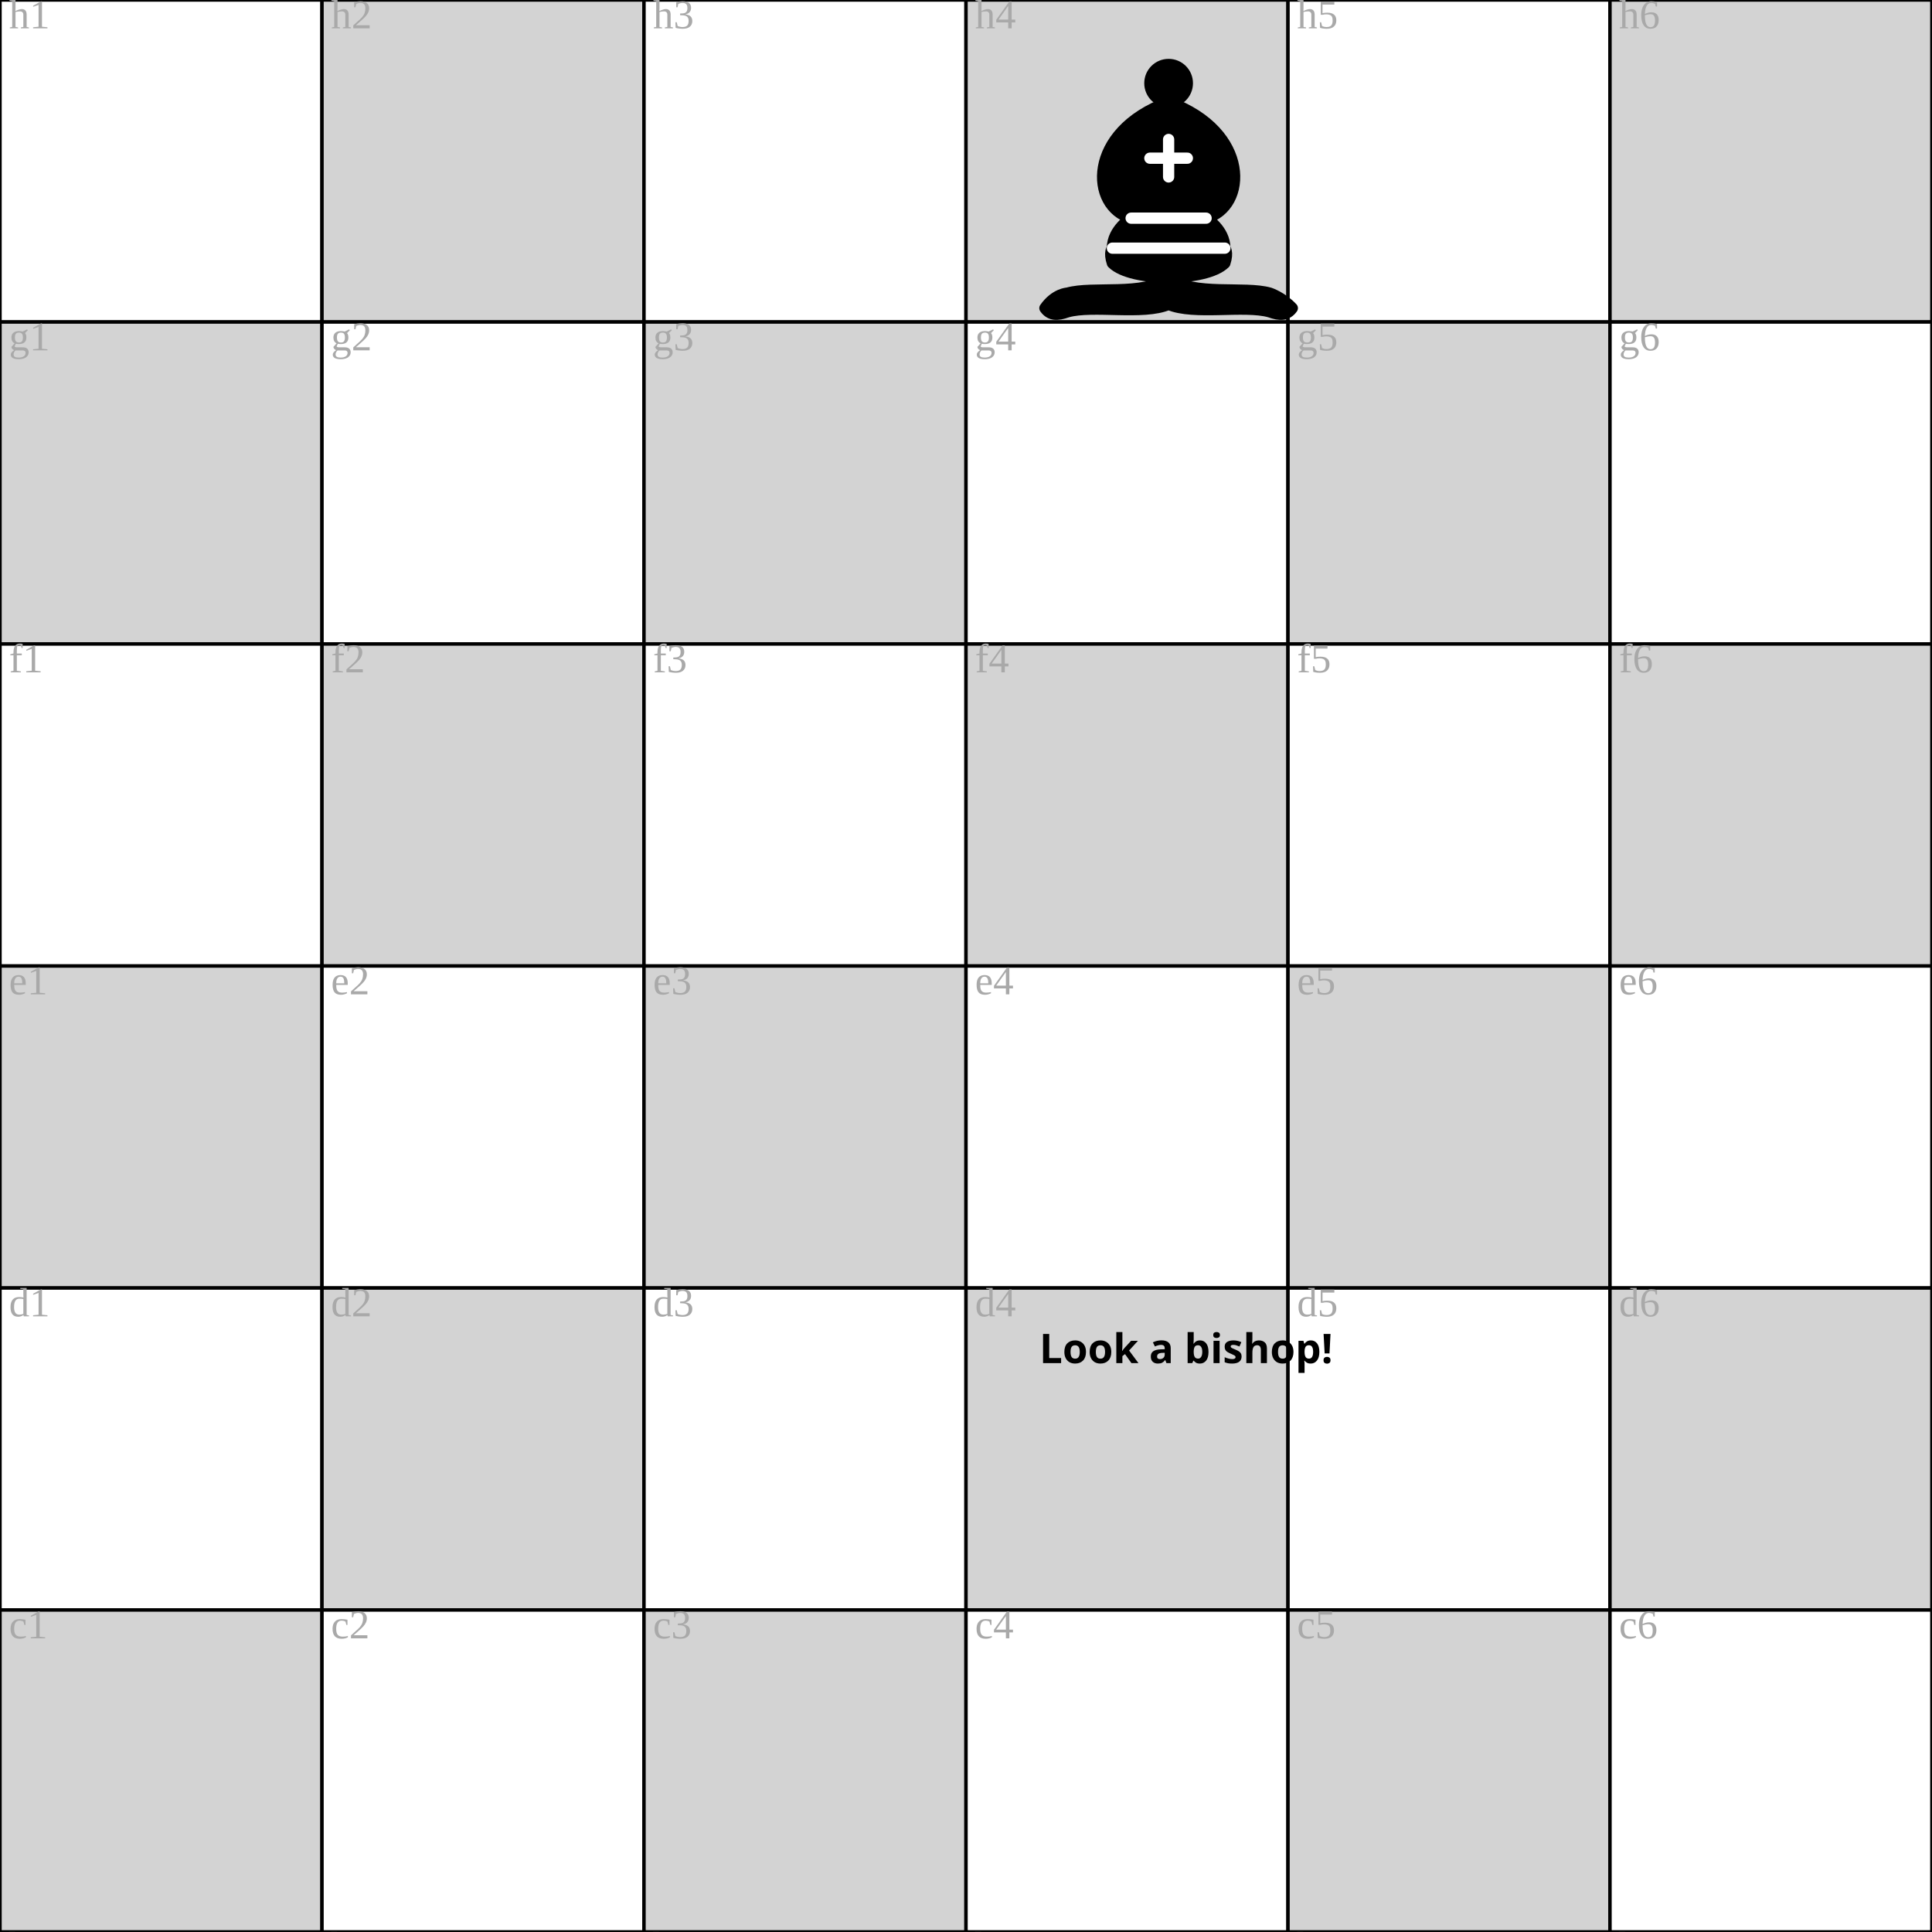
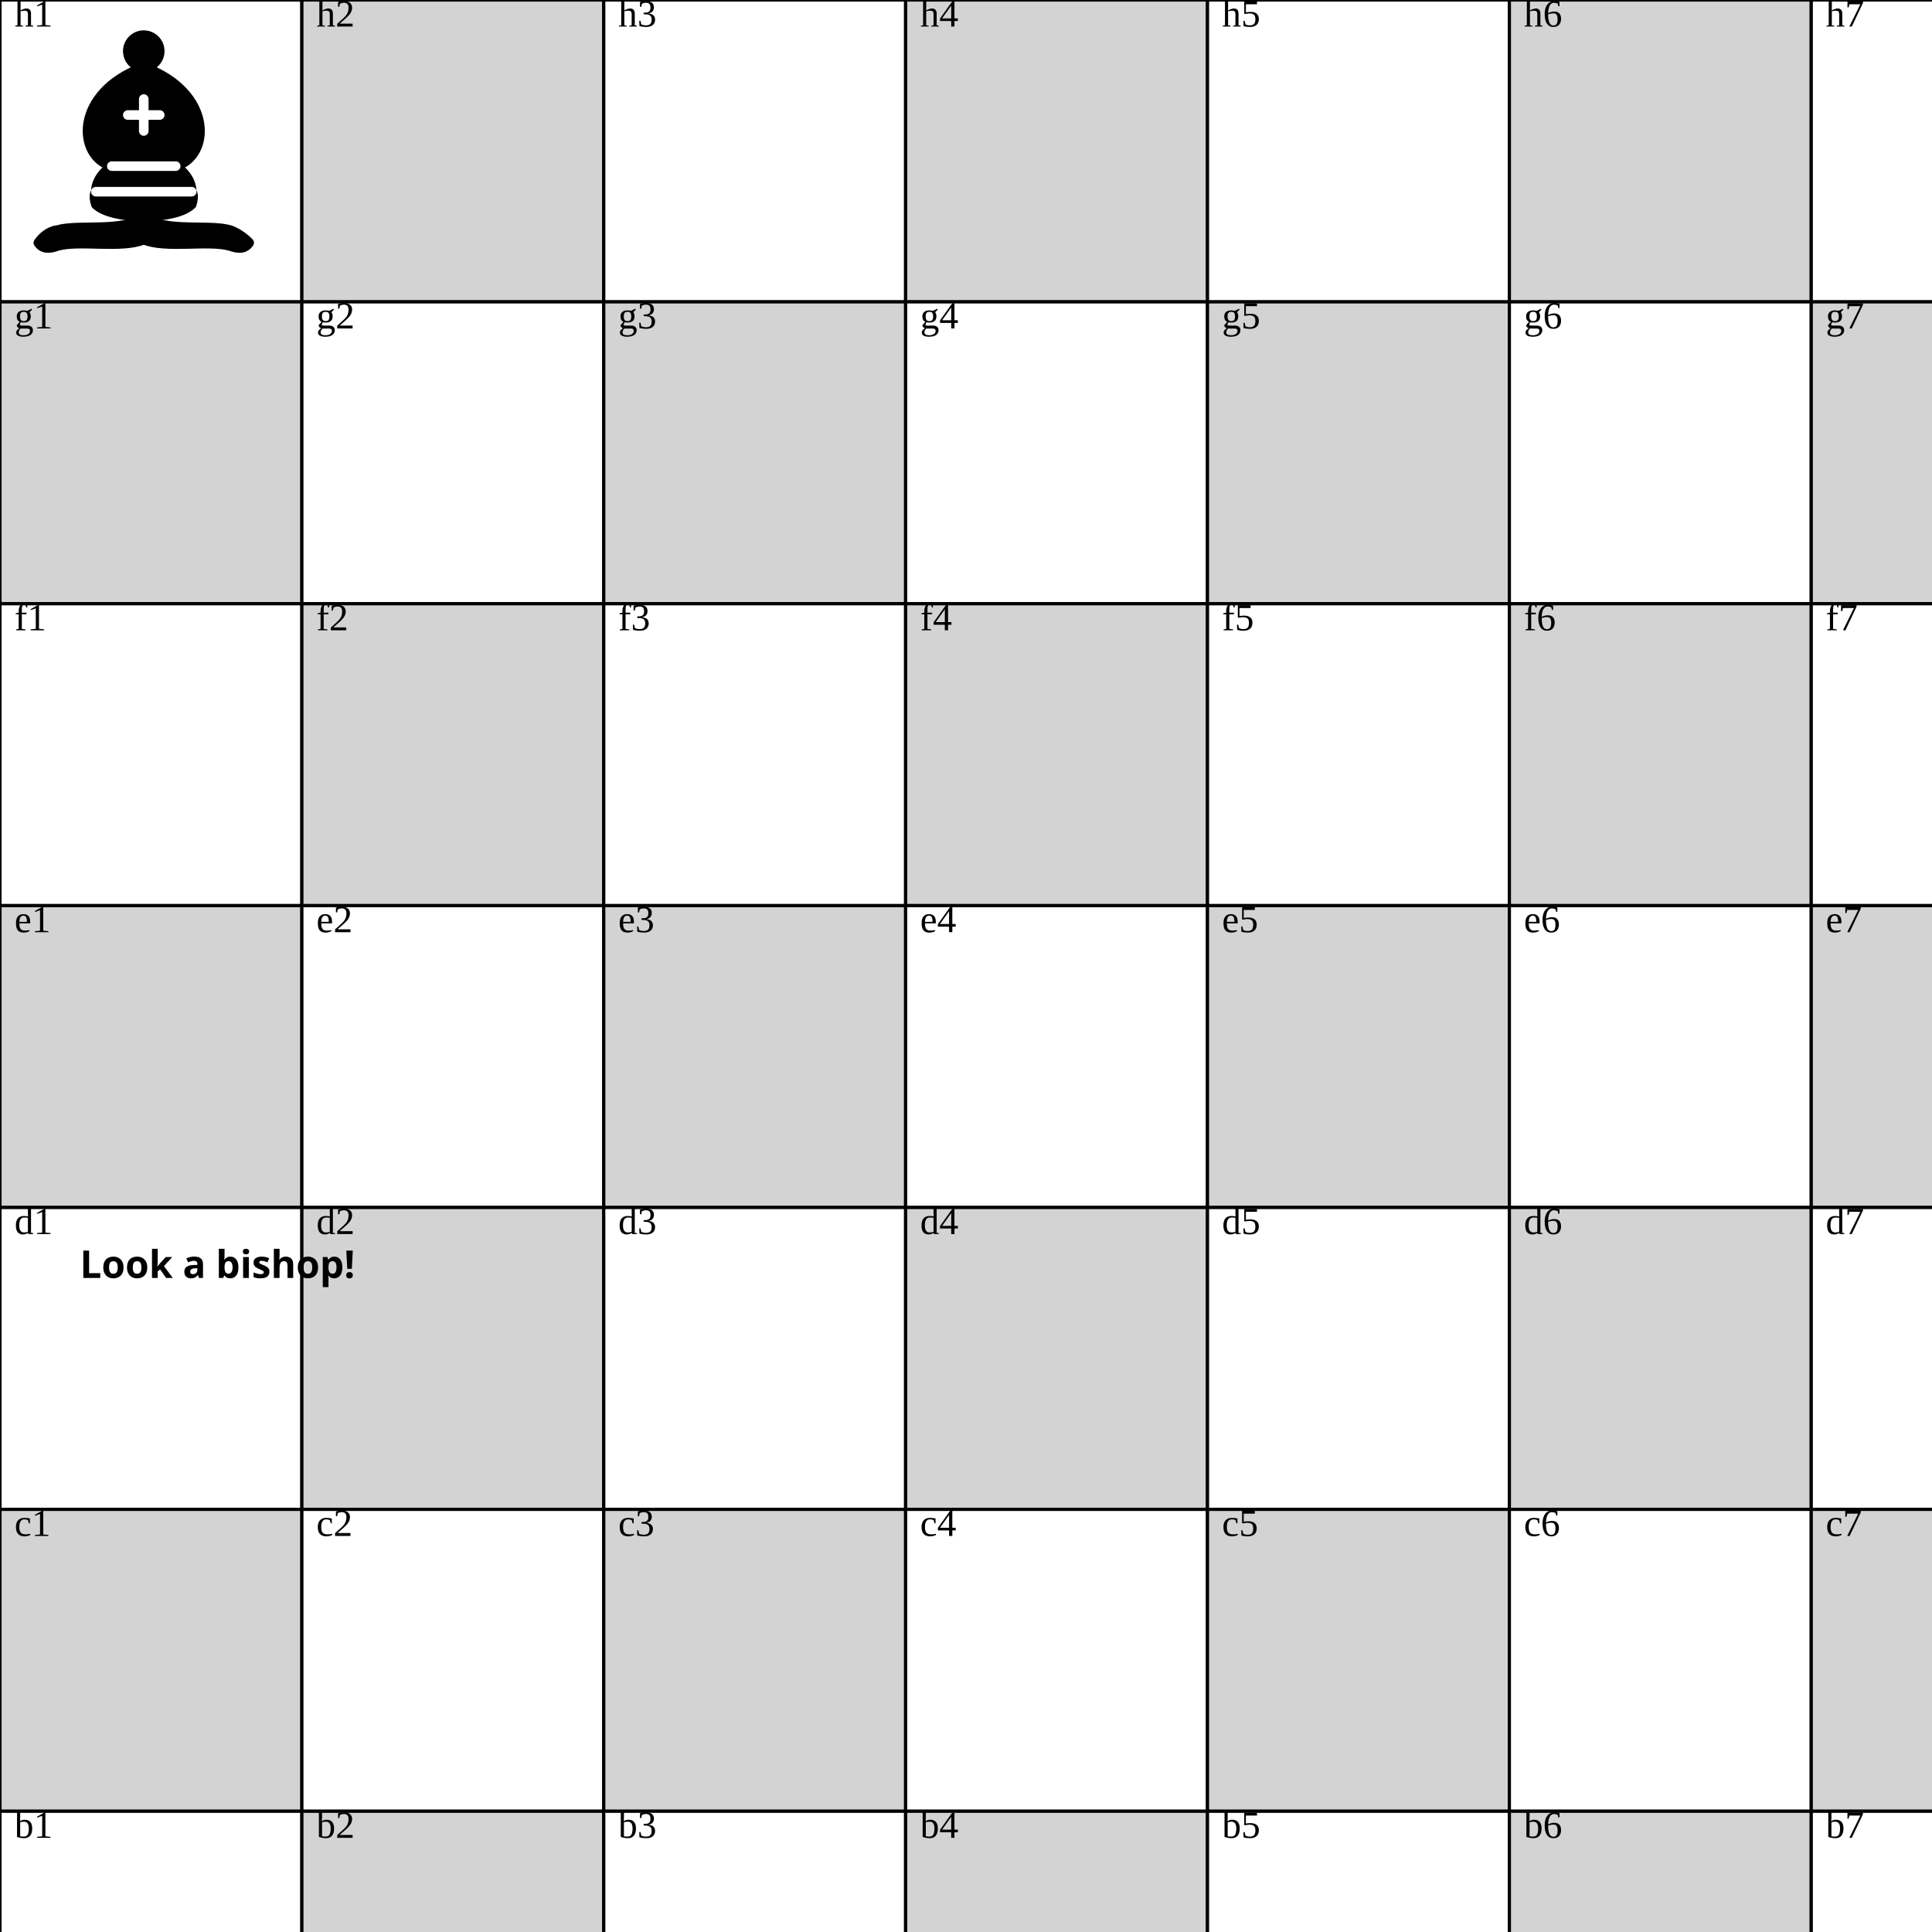
- <svg xmlns="http://www.w3.org/2000/svg" version="1.1" width="15.0cm" viewbox="0 0 15.0cm 15.0cm" height="15.0cm">
+ <svg xmlns="http://www.w3.org/2000/svg" version="1.1" width="16.0cm" viewbox="0 0 16.0cm 16.0cm" height="16.0cm">
  <g>
    <g>
      <g>
        <defs />
        <g fill="red" id="shapes">
          <rect fill="white" height="2.5cm" stroke="black" stroke-width="1" width="2.5cm" x="0.0cm" y="0.0cm" />
          <rect fill="lightgray" height="2.5cm" stroke="black" stroke-width="1" width="2.5cm" x="2.5cm" y="0.0cm" />
          <rect fill="white" height="2.5cm" stroke="black" stroke-width="1" width="2.5cm" x="5.0cm" y="0.0cm" />
          <rect fill="lightgray" height="2.5cm" stroke="black" stroke-width="1" width="2.5cm" x="7.5cm" y="0.0cm" />
          <rect fill="white" height="2.5cm" stroke="black" stroke-width="1" width="2.5cm" x="10.0cm" y="0.0cm" />
          <rect fill="lightgray" height="2.5cm" stroke="black" stroke-width="1" width="2.5cm" x="12.5cm" y="0.0cm" />
          <rect fill="white" height="2.5cm" stroke="black" stroke-width="1" width="2.5cm" x="15.0cm" y="0.0cm" />
          <rect fill="lightgray" height="2.5cm" stroke="black" stroke-width="1" width="2.5cm" x="17.5cm" y="0.0cm" />
          <rect fill="lightgray" height="2.5cm" stroke="black" stroke-width="1" width="2.5cm" x="0.0cm" y="2.5cm" />
          <rect fill="white" height="2.5cm" stroke="black" stroke-width="1" width="2.5cm" x="2.5cm" y="2.5cm" />
          <rect fill="lightgray" height="2.5cm" stroke="black" stroke-width="1" width="2.5cm" x="5.0cm" y="2.5cm" />
          <rect fill="white" height="2.5cm" stroke="black" stroke-width="1" width="2.5cm" x="7.5cm" y="2.5cm" />
          <rect fill="lightgray" height="2.5cm" stroke="black" stroke-width="1" width="2.5cm" x="10.0cm" y="2.5cm" />
          <rect fill="white" height="2.5cm" stroke="black" stroke-width="1" width="2.5cm" x="12.5cm" y="2.5cm" />
          <rect fill="lightgray" height="2.5cm" stroke="black" stroke-width="1" width="2.5cm" x="15.0cm" y="2.5cm" />
          <rect fill="white" height="2.5cm" stroke="black" stroke-width="1" width="2.5cm" x="17.5cm" y="2.5cm" />
          <rect fill="white" height="2.5cm" stroke="black" stroke-width="1" width="2.5cm" x="0.0cm" y="5.0cm" />
          <rect fill="lightgray" height="2.5cm" stroke="black" stroke-width="1" width="2.5cm" x="2.5cm" y="5.0cm" />
          <rect fill="white" height="2.5cm" stroke="black" stroke-width="1" width="2.5cm" x="5.0cm" y="5.0cm" />
          <rect fill="lightgray" height="2.5cm" stroke="black" stroke-width="1" width="2.5cm" x="7.5cm" y="5.0cm" />
          <rect fill="white" height="2.5cm" stroke="black" stroke-width="1" width="2.5cm" x="10.0cm" y="5.0cm" />
          <rect fill="lightgray" height="2.5cm" stroke="black" stroke-width="1" width="2.5cm" x="12.5cm" y="5.0cm" />
          <rect fill="white" height="2.5cm" stroke="black" stroke-width="1" width="2.5cm" x="15.0cm" y="5.0cm" />
          <rect fill="lightgray" height="2.5cm" stroke="black" stroke-width="1" width="2.5cm" x="17.5cm" y="5.0cm" />
          <rect fill="lightgray" height="2.5cm" stroke="black" stroke-width="1" width="2.5cm" x="0.0cm" y="7.5cm" />
          <rect fill="white" height="2.5cm" stroke="black" stroke-width="1" width="2.5cm" x="2.5cm" y="7.5cm" />
          <rect fill="lightgray" height="2.5cm" stroke="black" stroke-width="1" width="2.5cm" x="5.0cm" y="7.5cm" />
          <rect fill="white" height="2.5cm" stroke="black" stroke-width="1" width="2.5cm" x="7.5cm" y="7.5cm" />
          <rect fill="lightgray" height="2.5cm" stroke="black" stroke-width="1" width="2.5cm" x="10.0cm" y="7.5cm" />
          <rect fill="white" height="2.5cm" stroke="black" stroke-width="1" width="2.5cm" x="12.5cm" y="7.5cm" />
          <rect fill="lightgray" height="2.5cm" stroke="black" stroke-width="1" width="2.5cm" x="15.0cm" y="7.5cm" />
          <rect fill="white" height="2.5cm" stroke="black" stroke-width="1" width="2.5cm" x="17.5cm" y="7.5cm" />
          <rect fill="white" height="2.5cm" stroke="black" stroke-width="1" width="2.5cm" x="0.0cm" y="10.0cm" />
          <rect fill="lightgray" height="2.5cm" stroke="black" stroke-width="1" width="2.5cm" x="2.5cm" y="10.0cm" />
          <rect fill="white" height="2.5cm" stroke="black" stroke-width="1" width="2.5cm" x="5.0cm" y="10.0cm" />
          <rect fill="lightgray" height="2.5cm" stroke="black" stroke-width="1" width="2.5cm" x="7.5cm" y="10.0cm" />
          <rect fill="white" height="2.5cm" stroke="black" stroke-width="1" width="2.5cm" x="10.0cm" y="10.0cm" />
          <rect fill="lightgray" height="2.5cm" stroke="black" stroke-width="1" width="2.5cm" x="12.5cm" y="10.0cm" />
          <rect fill="white" height="2.5cm" stroke="black" stroke-width="1" width="2.5cm" x="15.0cm" y="10.0cm" />
          <rect fill="lightgray" height="2.5cm" stroke="black" stroke-width="1" width="2.5cm" x="17.5cm" y="10.0cm" />
          <rect fill="lightgray" height="2.5cm" stroke="black" stroke-width="1" width="2.5cm" x="0.0cm" y="12.5cm" />
          <rect fill="white" height="2.5cm" stroke="black" stroke-width="1" width="2.5cm" x="2.5cm" y="12.5cm" />
          <rect fill="lightgray" height="2.5cm" stroke="black" stroke-width="1" width="2.5cm" x="5.0cm" y="12.5cm" />
          <rect fill="white" height="2.5cm" stroke="black" stroke-width="1" width="2.5cm" x="7.5cm" y="12.5cm" />
          <rect fill="lightgray" height="2.5cm" stroke="black" stroke-width="1" width="2.5cm" x="10.0cm" y="12.5cm" />
          <rect fill="white" height="2.5cm" stroke="black" stroke-width="1" width="2.5cm" x="12.5cm" y="12.5cm" />
          <rect fill="lightgray" height="2.5cm" stroke="black" stroke-width="1" width="2.5cm" x="15.0cm" y="12.5cm" />
          <rect fill="white" height="2.5cm" stroke="black" stroke-width="1" width="2.5cm" x="17.5cm" y="12.5cm" />
          <rect fill="white" height="2.5cm" stroke="black" stroke-width="1" width="2.5cm" x="0.0cm" y="15.0cm" />
          <rect fill="lightgray" height="2.5cm" stroke="black" stroke-width="1" width="2.5cm" x="2.5cm" y="15.0cm" />
          <rect fill="white" height="2.5cm" stroke="black" stroke-width="1" width="2.5cm" x="5.0cm" y="15.0cm" />
          <rect fill="lightgray" height="2.5cm" stroke="black" stroke-width="1" width="2.5cm" x="7.5cm" y="15.0cm" />
          <rect fill="white" height="2.5cm" stroke="black" stroke-width="1" width="2.5cm" x="10.0cm" y="15.0cm" />
          <rect fill="lightgray" height="2.5cm" stroke="black" stroke-width="1" width="2.5cm" x="12.5cm" y="15.0cm" />
          <rect fill="white" height="2.5cm" stroke="black" stroke-width="1" width="2.5cm" x="15.0cm" y="15.0cm" />
          <rect fill="lightgray" height="2.5cm" stroke="black" stroke-width="1" width="2.5cm" x="17.5cm" y="15.0cm" />
          <rect fill="lightgray" height="2.5cm" stroke="black" stroke-width="1" width="2.5cm" x="0.0cm" y="17.5cm" />
          <rect fill="white" height="2.5cm" stroke="black" stroke-width="1" width="2.5cm" x="2.5cm" y="17.5cm" />
          <rect fill="lightgray" height="2.5cm" stroke="black" stroke-width="1" width="2.5cm" x="5.0cm" y="17.5cm" />
          <rect fill="white" height="2.5cm" stroke="black" stroke-width="1" width="2.5cm" x="7.5cm" y="17.5cm" />
          <rect fill="lightgray" height="2.5cm" stroke="black" stroke-width="1" width="2.5cm" x="10.0cm" y="17.5cm" />
          <rect fill="white" height="2.5cm" stroke="black" stroke-width="1" width="2.5cm" x="12.5cm" y="17.5cm" />
          <rect fill="lightgray" height="2.5cm" stroke="black" stroke-width="1" width="2.5cm" x="15.0cm" y="17.5cm" />
          <rect fill="white" height="2.5cm" stroke="black" stroke-width="1" width="2.5cm" x="17.5cm" y="17.5cm" />
        </g>
-         <text fill="darkgray" x="0.07cm" y="0.22cm">h1</text>
-         <text fill="darkgray" x="2.57cm" y="0.22cm">h2</text>
-         <text fill="darkgray" x="5.07cm" y="0.22cm">h3</text>
-         <text fill="darkgray" x="7.57cm" y="0.22cm">h4</text>
-         <text fill="darkgray" x="10.07cm" y="0.22cm">h5</text>
-         <text fill="darkgray" x="12.57cm" y="0.22cm">h6</text>
-         <text fill="darkgray" x="15.07cm" y="0.22cm">h7</text>
-         <text fill="darkgray" x="17.57cm" y="0.22cm">h8</text>
-         <text fill="darkgray" x="0.07cm" y="2.72cm">g1</text>
-         <text fill="darkgray" x="2.57cm" y="2.72cm">g2</text>
-         <text fill="darkgray" x="5.07cm" y="2.72cm">g3</text>
-         <text fill="darkgray" x="7.57cm" y="2.72cm">g4</text>
-         <text fill="darkgray" x="10.07cm" y="2.72cm">g5</text>
-         <text fill="darkgray" x="12.57cm" y="2.72cm">g6</text>
-         <text fill="darkgray" x="15.07cm" y="2.72cm">g7</text>
-         <text fill="darkgray" x="17.57cm" y="2.72cm">g8</text>
-         <text fill="darkgray" x="0.07cm" y="5.22cm">f1</text>
-         <text fill="darkgray" x="2.57cm" y="5.22cm">f2</text>
-         <text fill="darkgray" x="5.07cm" y="5.22cm">f3</text>
-         <text fill="darkgray" x="7.57cm" y="5.22cm">f4</text>
-         <text fill="darkgray" x="10.07cm" y="5.22cm">f5</text>
-         <text fill="darkgray" x="12.57cm" y="5.22cm">f6</text>
-         <text fill="darkgray" x="15.07cm" y="5.22cm">f7</text>
-         <text fill="darkgray" x="17.57cm" y="5.22cm">f8</text>
-         <text fill="darkgray" x="0.07cm" y="7.72cm">e1</text>
-         <text fill="darkgray" x="2.57cm" y="7.72cm">e2</text>
-         <text fill="darkgray" x="5.07cm" y="7.72cm">e3</text>
-         <text fill="darkgray" x="7.57cm" y="7.72cm">e4</text>
-         <text fill="darkgray" x="10.07cm" y="7.72cm">e5</text>
-         <text fill="darkgray" x="12.57cm" y="7.72cm">e6</text>
-         <text fill="darkgray" x="15.07cm" y="7.72cm">e7</text>
-         <text fill="darkgray" x="17.57cm" y="7.72cm">e8</text>
-         <text fill="darkgray" x="0.07cm" y="10.22cm">d1</text>
-         <text fill="darkgray" x="2.57cm" y="10.22cm">d2</text>
-         <text fill="darkgray" x="5.07cm" y="10.22cm">d3</text>
-         <text fill="darkgray" x="7.57cm" y="10.22cm">d4</text>
-         <text fill="darkgray" x="10.07cm" y="10.22cm">d5</text>
-         <text fill="darkgray" x="12.57cm" y="10.22cm">d6</text>
-         <text fill="darkgray" x="15.07cm" y="10.22cm">d7</text>
-         <text fill="darkgray" x="17.57cm" y="10.22cm">d8</text>
-         <text fill="darkgray" x="0.07cm" y="12.72cm">c1</text>
-         <text fill="darkgray" x="2.57cm" y="12.72cm">c2</text>
-         <text fill="darkgray" x="5.07cm" y="12.72cm">c3</text>
-         <text fill="darkgray" x="7.57cm" y="12.72cm">c4</text>
-         <text fill="darkgray" x="10.07cm" y="12.72cm">c5</text>
-         <text fill="darkgray" x="12.57cm" y="12.72cm">c6</text>
-         <text fill="darkgray" x="15.07cm" y="12.72cm">c7</text>
-         <text fill="darkgray" x="17.57cm" y="12.72cm">c8</text>
-         <text fill="darkgray" x="0.07cm" y="15.22cm">b1</text>
-         <text fill="darkgray" x="2.57cm" y="15.22cm">b2</text>
-         <text fill="darkgray" x="5.07cm" y="15.22cm">b3</text>
-         <text fill="darkgray" x="7.57cm" y="15.22cm">b4</text>
-         <text fill="darkgray" x="10.07cm" y="15.22cm">b5</text>
-         <text fill="darkgray" x="12.57cm" y="15.22cm">b6</text>
-         <text fill="darkgray" x="15.07cm" y="15.22cm">b7</text>
-         <text fill="darkgray" x="17.57cm" y="15.22cm">b8</text>
-         <text fill="darkgray" x="0.07cm" y="17.72cm">a1</text>
-         <text fill="darkgray" x="2.57cm" y="17.72cm">a2</text>
-         <text fill="darkgray" x="5.07cm" y="17.72cm">a3</text>
-         <text fill="darkgray" x="7.57cm" y="17.72cm">a4</text>
-         <text fill="darkgray" x="10.07cm" y="17.72cm">a5</text>
-         <text fill="darkgray" x="12.57cm" y="17.72cm">a6</text>
-         <text fill="darkgray" x="15.07cm" y="17.72cm">a7</text>
-         <text fill="darkgray" x="17.57cm" y="17.72cm">a8</text>
+         <text fill="black" x="0.12cm" y="0.22cm">h1</text>
+         <text fill="black" x="2.62cm" y="0.22cm">h2</text>
+         <text fill="black" x="5.12cm" y="0.22cm">h3</text>
+         <text fill="black" x="7.62cm" y="0.22cm">h4</text>
+         <text fill="black" x="10.12cm" y="0.22cm">h5</text>
+         <text fill="black" x="12.62cm" y="0.22cm">h6</text>
+         <text fill="black" x="15.12cm" y="0.22cm">h7</text>
+         <text fill="black" x="17.62cm" y="0.22cm">h8</text>
+         <text fill="black" x="0.12cm" y="2.72cm">g1</text>
+         <text fill="black" x="2.62cm" y="2.72cm">g2</text>
+         <text fill="black" x="5.12cm" y="2.72cm">g3</text>
+         <text fill="black" x="7.62cm" y="2.72cm">g4</text>
+         <text fill="black" x="10.12cm" y="2.72cm">g5</text>
+         <text fill="black" x="12.62cm" y="2.72cm">g6</text>
+         <text fill="black" x="15.12cm" y="2.72cm">g7</text>
+         <text fill="black" x="17.62cm" y="2.72cm">g8</text>
+         <text fill="black" x="0.12cm" y="5.22cm">f1</text>
+         <text fill="black" x="2.62cm" y="5.22cm">f2</text>
+         <text fill="black" x="5.12cm" y="5.22cm">f3</text>
+         <text fill="black" x="7.62cm" y="5.22cm">f4</text>
+         <text fill="black" x="10.12cm" y="5.22cm">f5</text>
+         <text fill="black" x="12.62cm" y="5.22cm">f6</text>
+         <text fill="black" x="15.12cm" y="5.22cm">f7</text>
+         <text fill="black" x="17.62cm" y="5.22cm">f8</text>
+         <text fill="black" x="0.12cm" y="7.72cm">e1</text>
+         <text fill="black" x="2.62cm" y="7.72cm">e2</text>
+         <text fill="black" x="5.12cm" y="7.72cm">e3</text>
+         <text fill="black" x="7.62cm" y="7.72cm">e4</text>
+         <text fill="black" x="10.12cm" y="7.72cm">e5</text>
+         <text fill="black" x="12.62cm" y="7.72cm">e6</text>
+         <text fill="black" x="15.12cm" y="7.72cm">e7</text>
+         <text fill="black" x="17.62cm" y="7.72cm">e8</text>
+         <text fill="black" x="0.12cm" y="10.22cm">d1</text>
+         <text fill="black" x="2.62cm" y="10.22cm">d2</text>
+         <text fill="black" x="5.12cm" y="10.22cm">d3</text>
+         <text fill="black" x="7.62cm" y="10.22cm">d4</text>
+         <text fill="black" x="10.12cm" y="10.22cm">d5</text>
+         <text fill="black" x="12.62cm" y="10.22cm">d6</text>
+         <text fill="black" x="15.12cm" y="10.22cm">d7</text>
+         <text fill="black" x="17.62cm" y="10.22cm">d8</text>
+         <text fill="black" x="0.12cm" y="12.72cm">c1</text>
+         <text fill="black" x="2.62cm" y="12.72cm">c2</text>
+         <text fill="black" x="5.12cm" y="12.72cm">c3</text>
+         <text fill="black" x="7.62cm" y="12.72cm">c4</text>
+         <text fill="black" x="10.12cm" y="12.72cm">c5</text>
+         <text fill="black" x="12.62cm" y="12.72cm">c6</text>
+         <text fill="black" x="15.12cm" y="12.72cm">c7</text>
+         <text fill="black" x="17.62cm" y="12.72cm">c8</text>
+         <text fill="black" x="0.12cm" y="15.22cm">b1</text>
+         <text fill="black" x="2.62cm" y="15.22cm">b2</text>
+         <text fill="black" x="5.12cm" y="15.22cm">b3</text>
+         <text fill="black" x="7.62cm" y="15.22cm">b4</text>
+         <text fill="black" x="10.12cm" y="15.22cm">b5</text>
+         <text fill="black" x="12.62cm" y="15.22cm">b6</text>
+         <text fill="black" x="15.12cm" y="15.22cm">b7</text>
+         <text fill="black" x="17.62cm" y="15.22cm">b8</text>
+         <text fill="black" x="0.12cm" y="17.72cm">a1</text>
+         <text fill="black" x="2.62cm" y="17.72cm">a2</text>
+         <text fill="black" x="5.12cm" y="17.72cm">a3</text>
+         <text fill="black" x="7.62cm" y="17.72cm">a4</text>
+         <text fill="black" x="10.12cm" y="17.72cm">a5</text>
+         <text fill="black" x="12.62cm" y="17.72cm">a6</text>
+         <text fill="black" x="15.12cm" y="17.72cm">a7</text>
+         <text fill="black" x="17.62cm" y="17.72cm">a8</text>
      </g>
    </g>
-     <g transform="translate(280, 0) scale(1) ">
-       <g transform="translate(0, 0) scale(2.2) translate(6.1, 3.1) scale(1) ">
+     <g>
+       <g transform="translate(0, 0) scale(2.0) translate(0.0, 0.0) scale(1) ">
        <g style="opacity:1; fill:none; fill-rule:evenodd; fill-opacity:1; stroke:#000000; stroke-width:1.5; stroke-linecap:round; stroke-linejoin:round; stroke-miterlimit:4; stroke-dasharray:none; stroke-opacity:1;">
          <g style="fill:#000000; stroke:#000000; stroke-linecap:butt;">
            <path d="M 9,36 C 12.39,35.03 19.11,36.43 22.5,34 C 25.89,36.43 32.61,35.03 36,36 C 36,36 37.65,36.54 39,38 C 38.32,38.97 37.35,38.99 36,38.5 C 32.61,37.53 25.89,38.96 22.5,37.5 C 19.11,38.96 12.39,37.53 9,38.5 C 7.646,38.99 6.677,38.97 6,38 C 7.354,36.06 9,36 9,36 z" />
            <path d="M 15,32 C 17.5,34.5 27.5,34.5 30,32 C 30.5,30.5 30,30 30,30 C 30,27.5 27.5,26 27.5,26 C 33,24.5 33.5,14.5 22.5,10.5 C 11.5,14.5 12,24.5 17.5,26 C 17.5,26 15,27.5 15,30 C 15,30 14.5,30.5 15,32 z" />
            <path d="M 25 8 A 2.5 2.5 0 1 1  20,8 A 2.5 2.5 0 1 1  25 8 z" />
          </g>
          <path d="M 17.5,26 L 27.5,26 M 15,30 L 30,30 M 22.5,15.5 L 22.5,20.5 M 20,18 L 25,18" style="fill:none; stroke:#ffffff; stroke-linejoin:miter;" />
        </g>
      </g>
      <text font-family="Verdana" font-size="12" font-weight="bold" letter-spacing="0" text-anchor="start" x="25" y="400">Look a bishop!</text>
    </g>
  </g>
</svg>
